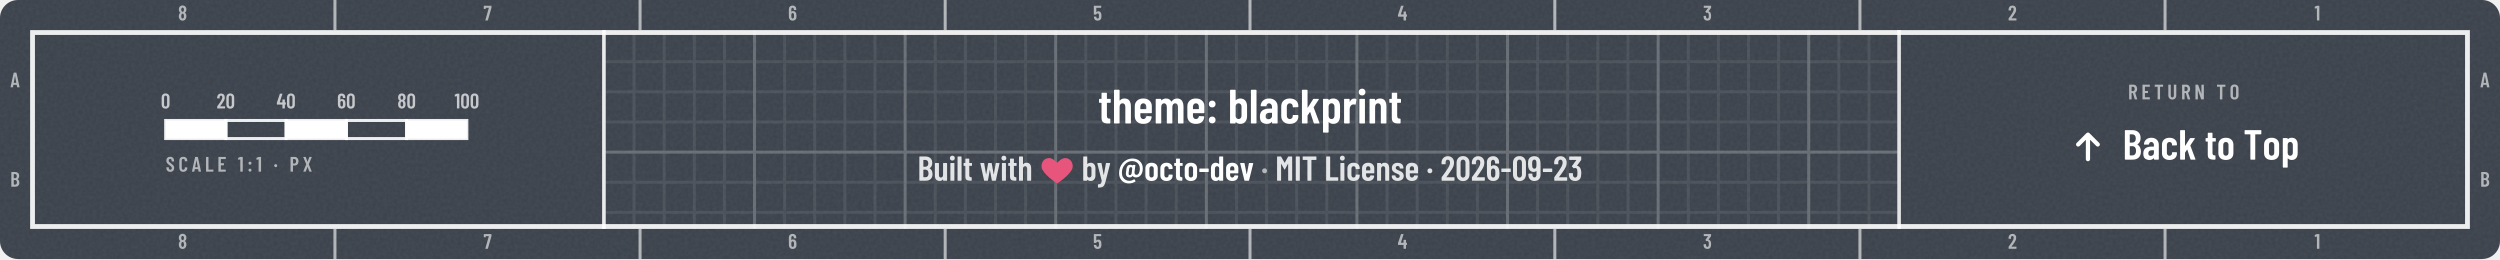
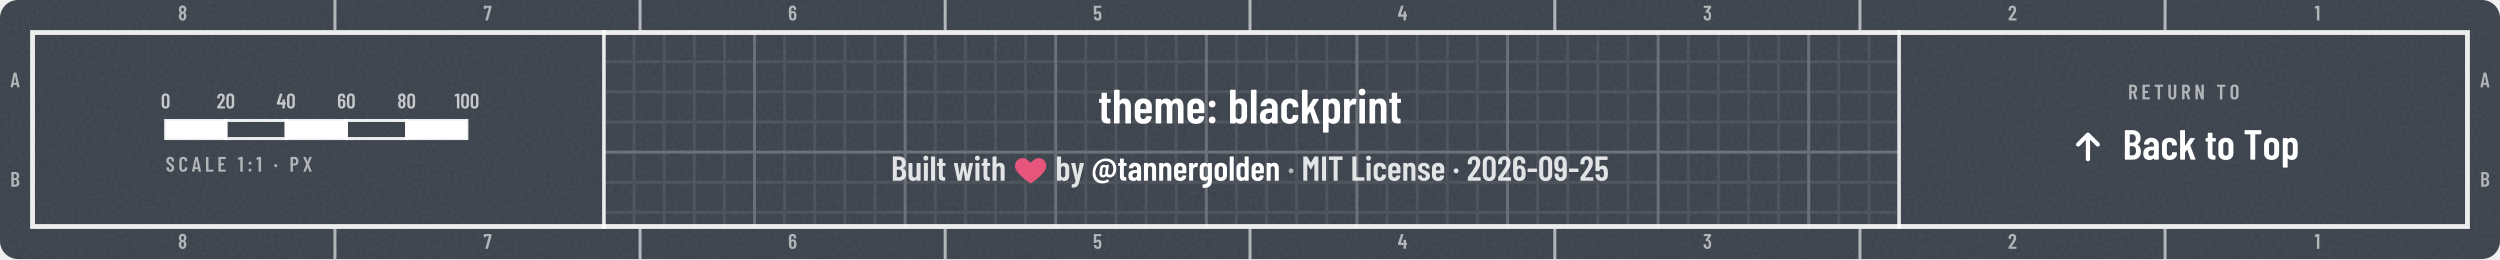
<svg xmlns="http://www.w3.org/2000/svg" width="830" height="86" viewBox="0 0 830 86" role="img" aria-labelledby="t d">
  <defs>
    <clipPath id="kc1">
      <rect x="0" y="0" width="830" height="86" rx="6" />
    </clipPath>
    <filter id="kn2" x="0" y="0" width="100%" height="100%">
      <feTurbulence type="fractalNoise" baseFrequency=".85" numOctaves="2" stitchTiles="stitch" />
      <feColorMatrix values="0 0 0 0 1 0 0 0 0 1 0 0 0 0 1 0 0 0 0.06 0" />
    </filter>
    <pattern id="kp3" width="10" height="10" patternUnits="userSpaceOnUse">
      <path d="M10 .5H.5V10" fill="none" stroke="#FFFFFF" stroke-opacity="0.075" />
    </pattern>
    <pattern id="kp4" width="50" height="50" patternUnits="userSpaceOnUse">
      <path d="M50 .5H.5V50" fill="none" stroke="#FFFFFF" stroke-opacity="0.16" />
    </pattern>
    <clipPath id="kc5">
      <path clip-rule="evenodd" d="M10 10h810v66h-810zM10 10h190v66h-190zM630 10h190v66h-190z" />
    </clipPath>
    <path id="m45" d="M27 263V339Q27 344 30 348Q34 351 39 351H286Q291 351 294 348Q298 344 298 339V263Q298 258 294 254Q291 251 286 251H39Q34 251 30 254Q27 258 27 263Z" />
    <path id="m48" d="M38 183V517Q38 604 89 658Q140 711 224 711Q309 711 360 658Q412 604 412 517V183Q412 96 360 42Q309 -11 224 -11Q140 -11 89 42Q38 96 38 183ZM296 176V524Q296 563 276 586Q257 610 224 610Q192 610 173 586Q154 563 154 524V176Q154 137 173 114Q192 90 224 90Q257 90 276 114Q296 137 296 176Z" />
    <path id="m49" d="M122 700H218Q223 700 226 696Q230 693 230 688V12Q230 7 226 4Q223 0 218 0H126Q121 0 118 4Q114 7 114 12V576Q114 578 112 580Q111 582 109 581L27 565H24Q13 565 13 576L10 643Q10 653 18 657L107 697Q114 700 122 700Z" />
    <path id="m50" d="M173 100H392Q397 100 400 96Q404 93 404 88V12Q404 7 400 4Q397 0 392 0H43Q38 0 34 4Q31 7 31 12V92Q31 101 36 107L75 160Q114 212 152 266Q189 320 215 363Q273 459 273 522Q273 562 256 585Q238 608 209 608Q180 608 163 586Q146 563 147 526V487Q147 482 144 478Q140 475 135 475H41Q36 475 32 478Q29 482 29 487V530Q33 610 84 659Q134 708 214 708Q293 708 342 656Q390 605 390 521Q390 471 373 422Q356 373 319 317Q294 277 260 229Q225 181 214 166Q184 126 170 106Q168 104 169 102Q170 100 173 100Z" />
    <path id="m51" d="M387 218Q387 169 380 134Q368 66 326 29Q283 -8 210 -8Q134 -8 86 32Q38 73 32 143Q30 165 28 207Q28 219 40 219H132Q144 219 144 207Q146 173 148 156Q153 125 169 108Q185 92 210 92Q234 92 250 108Q266 123 271 152Q276 182 276 230Q276 281 269 315Q263 341 248 355Q233 369 210 369Q195 369 183 360Q177 356 174 356Q172 356 166 360L119 408Q115 412 115 417Q115 421 118 425L243 595Q245 597 244 599Q242 601 239 601H49Q44 601 40 604Q37 608 37 613V688Q37 693 40 696Q44 700 49 700H373Q378 700 382 696Q385 693 385 688V609Q385 602 380 594L266 438Q262 432 268 431Q309 426 338 392Q368 358 378 307Q387 267 387 218Z" />
    <path id="m52" d="M443 275V194Q443 189 440 186Q436 182 431 182H401Q396 182 396 177V12Q396 7 392 4Q389 0 384 0H292Q287 0 284 4Q280 7 280 12V177Q280 182 275 182H29Q24 182 20 186Q17 189 17 194V259Q17 268 19 274L158 690Q161 700 171 700H271Q277 700 280 696Q283 693 281 686L153 293Q152 287 157 287H275Q280 287 280 292V412Q280 417 284 420Q287 424 292 424H384Q389 424 392 420Q396 417 396 412V292Q396 287 401 287H431Q436 287 440 284Q443 280 443 275Z" />
    <path id="m53" d="M400 216Q400 175 396 146Q391 72 344 32Q297 -8 219 -8Q145 -8 99 30Q53 68 43 144L40 172Q40 184 52 184H144Q156 184 157 172Q157 166 159 154Q171 92 219 92Q244 92 260 108Q275 124 280 153Q284 178 284 217Q284 254 278 281Q273 307 258 322Q242 336 219 336Q171 336 157 290Q154 279 144 279H51Q46 279 42 282Q39 286 39 291V688Q39 693 42 696Q46 700 51 700H377Q382 700 386 696Q389 693 389 688V612Q389 607 386 604Q382 600 377 600H160Q155 600 155 595V400Q155 397 157 396Q159 396 161 398Q178 416 202 426Q227 437 254 437Q314 437 350 398Q387 360 394 290Q400 259 400 216Z" />
    <path id="m54" d="M401 216Q401 193 399 151Q394 75 346 34Q299 -8 221 -8Q147 -8 101 30Q55 69 46 144Q40 171 40 207L39 532Q39 613 88 660Q138 708 219 708Q295 708 343 660Q391 612 391 532V507Q391 502 388 498Q384 495 379 495H287Q282 495 278 498Q275 502 275 507V526Q275 560 258 582Q242 605 219 605Q191 605 174 583Q156 561 156 526V423Q156 420 158 419Q160 418 162 420Q191 447 234 447Q303 447 346 403Q389 359 396 286Q401 253 401 216ZM284 224Q284 250 279 295Q267 353 220 353Q196 353 180 338Q165 322 160 292Q156 257 156 224Q156 195 159 157Q164 125 180 108Q195 91 220 91Q245 91 260 109Q276 127 281 160Q284 196 284 224Z" />
    <path id="m55" d="M90 13 255 594Q257 600 251 600H116Q111 600 111 595V559Q111 554 108 550Q104 547 99 547H28Q23 547 20 550Q16 554 16 559L17 688Q17 693 20 696Q24 700 29 700H368Q373 700 376 696Q380 693 380 688V607Q380 603 378 593L211 10Q208 0 197 0H100Q87 0 90 13Z" />
    <path id="m56" d="M325 364Q358 345 375 306Q396 259 396 200Q396 147 380 107Q360 53 318 22Q275 -8 216 -8Q158 -8 116 22Q73 52 53 106Q38 148 38 200Q38 259 56 301Q71 341 109 363Q113 366 109 369Q76 390 58 427Q38 470 38 523Q38 581 58 620Q78 664 120 688Q161 712 216 712Q270 712 312 688Q353 665 374 621Q396 579 396 523Q396 471 376 429Q358 392 325 371Q319 367 325 364ZM159 559Q152 541 152 513Q152 483 162 456Q169 435 183 423Q197 411 216 411Q237 411 252 424Q266 436 273 459Q281 483 281 513Q281 547 271 568Q264 589 250 600Q236 612 216 612Q198 612 184 602Q171 591 164 573ZM281 206Q281 244 272 271Q266 295 252 308Q237 322 216 322Q195 322 180 308Q166 294 160 268Q152 242 152 208Q152 177 158 151Q163 123 178 108Q194 92 216 92Q239 92 255 108Q271 124 276 153Q281 180 281 206Z" />
    <path id="m57" d="M384 168Q384 87 334 40Q285 -8 204 -8Q128 -8 80 40Q32 88 32 168V193Q32 198 36 202Q39 205 44 205H136Q141 205 144 202Q148 198 148 193V174Q148 140 164 118Q181 95 204 95Q232 95 250 117Q267 139 267 174V276Q267 279 265 280Q263 281 261 279Q232 253 189 253Q120 253 77 297Q34 341 27 414Q22 447 22 484Q22 518 25 549Q29 625 76 666Q124 708 203 708Q276 708 322 670Q368 631 378 556Q383 526 383 493ZM267 476Q267 506 264 543Q253 609 204 609Q179 609 163 591Q147 573 142 540Q140 516 140 476Q140 439 145 405Q150 377 166 362Q181 347 204 347Q228 347 244 362Q259 378 263 408Q267 443 267 476Z" />
    <path id="m58" d="M57 404Q57 435 77 455Q97 475 128 475Q159 475 178 455Q198 435 198 404Q198 373 178 353Q158 333 128 333Q97 333 77 353Q57 373 57 404ZM57 73Q57 104 77 124Q97 144 128 144Q159 144 178 124Q198 104 198 73Q198 42 178 22Q158 2 128 2Q97 2 77 22Q57 42 57 73Z" />
    <path id="m64" d="M722 352Q722 327 719 301Q706 204 655 150Q604 95 529 95Q465 95 431 135Q427 138 424 134Q409 113 387 104Q365 94 343 94Q292 94 262 124Q233 154 233 201Q233 218 238 250L242 283Q244 307 250 347Q268 461 367 461Q380 461 394 456Q409 451 421 440Q428 435 428 442V444Q429 455 441 455H497Q509 455 508 442L484 258Q483 252 483 240Q483 206 499 188Q515 170 541 170Q577 170 602 206Q626 243 634 303Q637 326 637 346Q637 413 609 463Q581 513 530 540Q480 567 414 567Q342 567 279 530Q216 492 174 426Q132 359 122 275Q119 251 119 229Q119 156 149 104Q179 51 228 24Q277 -3 333 -3Q408 -3 468 39Q473 42 476 42Q482 42 485 36L511 -6Q513 -9 513 -14Q513 -19 508 -23Q472 -48 424 -63Q375 -78 319 -78Q239 -78 175 -42Q111 -5 74 62Q38 130 38 221Q38 253 42 280Q55 384 109 466Q163 549 246 595Q328 641 422 641Q510 641 578 605Q646 569 684 504Q722 438 722 352ZM400 212 403 233 404 243 414 326 416 343Q419 365 408 379Q398 393 379 393Q360 393 346 379Q332 365 329 343L326 322Q320 283 320 276L312 212Q311 188 321 174Q331 161 350 161Q369 161 382 175Q396 189 400 212Z" />
    <path id="m65" d="M325 11 306 116Q306 121 300 121H154Q148 121 148 116L129 11Q128 0 116 0H25Q11 0 14 13L162 689Q164 700 175 700H281Q292 700 294 689L442 13V9Q442 0 431 0H338Q326 0 325 11ZM171 212H282Q288 212 287 217L229 533Q228 536 226 536Q224 536 223 533L166 217Q165 212 171 212Z" />
    <path id="m66" d="M242 0H66Q61 0 58 4Q54 7 54 12V688Q54 693 58 696Q61 700 66 700H224Q319 700 373 652Q427 604 427 512Q427 409 354 365Q349 362 352 359Q391 334 413 292Q435 250 435 192Q435 100 382 50Q328 0 242 0ZM170 595V409Q170 404 175 404H226Q267 404 290 429Q313 454 313 500Q313 548 290 574Q267 600 226 600H175Q170 600 170 595ZM319 208Q319 260 296 290Q273 319 233 319H175Q170 319 170 314V106Q170 101 175 101H233Q273 101 296 129Q319 157 319 208Z" />
    <path id="m67" d="M42 180V521Q42 607 94 658Q145 708 230 708Q316 708 368 658Q420 607 420 521V509Q420 504 416 500Q413 496 408 496L315 492Q303 492 303 504V529Q303 564 283 586Q263 608 230 608Q198 608 178 586Q158 564 158 529V171Q158 136 178 114Q198 92 230 92Q263 92 283 114Q303 136 303 171V196Q303 201 306 204Q310 208 315 208L408 204Q413 204 416 200Q420 197 420 192V180Q420 95 368 44Q316 -8 230 -8Q145 -8 94 44Q42 95 42 180Z" />
    <path id="m69" d="M391 600H175Q170 600 170 595V406Q170 401 175 401H303Q308 401 312 398Q315 394 315 389V312Q315 307 312 304Q308 300 303 300H175Q170 300 170 295V105Q170 100 175 100H391Q396 100 400 96Q403 93 403 88V12Q403 7 400 4Q396 0 391 0H66Q61 0 58 4Q54 7 54 12V688Q54 693 58 696Q61 700 66 700H391Q396 700 400 696Q403 693 403 688V612Q403 607 400 604Q396 600 391 600Z" />
    <path id="m73" d="M54 12V688Q54 693 58 696Q61 700 66 700H158Q163 700 166 696Q170 693 170 688V12Q170 7 166 4Q163 0 158 0H66Q61 0 58 4Q54 7 54 12Z" />
    <path id="m76" d="M54 12V688Q54 693 58 696Q61 700 66 700H158Q163 700 166 696Q170 693 170 688V105Q170 100 175 100H391Q396 100 400 96Q403 93 403 88V12Q403 7 400 4Q396 0 391 0H66Q61 0 58 4Q54 7 54 12Z" />
    <path id="m77" d="M383 700H475Q480 700 484 696Q487 693 487 688V12Q487 7 484 4Q480 0 475 0H383Q378 0 374 4Q371 7 371 12V484Q371 488 369 488Q367 488 365 485L278 327Q273 319 269 319Q265 319 260 327L173 485Q171 488 169 488Q167 488 167 484V12Q167 7 164 4Q160 0 155 0H63Q58 0 54 4Q51 7 51 12V688Q51 693 54 696Q58 700 63 700H155Q165 700 170 692L267 521Q270 517 273 521L368 692Q373 700 383 700Z" />
    <path id="m78" d="M350 700H441Q446 700 450 696Q453 693 453 688V12Q453 7 450 4Q446 0 441 0H336Q326 0 323 10L174 434Q173 437 170 436Q168 436 168 433L169 12Q169 7 166 4Q162 0 157 0H66Q61 0 58 4Q54 7 54 12V688Q54 693 58 696Q61 700 66 700H169Q179 700 182 690L332 269Q333 266 336 266Q338 267 338 270V688Q338 693 342 696Q345 700 350 700Z" />
    <path id="m79" d="M42 182V518Q42 604 94 656Q147 708 233 708Q319 708 372 656Q425 604 425 518V182Q425 96 372 44Q319 -8 233 -8Q147 -8 94 44Q42 96 42 182ZM309 177V523Q309 561 288 584Q267 608 233 608Q199 608 178 584Q158 561 158 523V177Q158 139 178 116Q199 92 233 92Q267 92 288 116Q309 139 309 177Z" />
    <path id="m80" d="M432 495Q432 405 384 350Q337 295 259 295H174Q169 295 169 290V12Q169 7 166 4Q162 0 157 0H65Q60 0 56 4Q53 7 53 12V689Q53 694 56 698Q60 701 65 701H253Q306 701 346 675Q387 649 410 602Q432 555 432 495ZM316 492Q316 542 294 572Q271 601 234 601H174Q169 601 169 596V391Q169 386 174 386H234Q271 386 294 414Q316 443 316 492Z" />
    <path id="m82" d="M318 10 233 297Q231 301 228 301H175Q170 301 170 296V12Q170 7 166 4Q163 0 158 0H66Q61 0 58 4Q54 7 54 12V688Q54 693 58 696Q61 700 66 700H254Q307 700 348 674Q388 649 410 602Q433 556 433 496Q433 434 409 389Q385 344 342 321Q338 320 339 315L437 14Q438 12 438 9Q438 0 427 0H331Q321 0 318 10ZM170 595V396Q170 391 175 391H236Q272 391 294 419Q317 447 317 495Q317 543 294 572Q272 600 236 600H175Q170 600 170 595Z" />
    <path id="m83" d="M34 173V199Q34 204 38 208Q41 211 46 211H137Q142 211 146 208Q149 204 149 199V179Q149 140 168 116Q188 92 219 92Q250 92 270 114Q290 137 290 174Q290 200 279 219Q268 238 248 255Q228 272 184 304Q134 340 104 368Q73 396 52 436Q32 475 32 527Q32 610 82 659Q132 708 214 708Q297 708 348 656Q399 605 399 520V496Q399 491 396 488Q392 484 387 484H297Q292 484 288 488Q285 491 285 496V522Q285 561 266 584Q246 608 214 608Q184 608 165 586Q146 565 146 527Q146 491 166 466Q187 441 247 397Q308 352 339 324Q370 295 387 261Q404 227 404 180Q404 95 353 44Q302 -8 219 -8Q136 -8 85 42Q34 92 34 173Z" />
    <path id="m84" d="M425 688V612Q425 607 422 604Q418 600 413 600H286Q281 600 281 595V12Q281 7 278 4Q274 0 269 0H177Q172 0 168 4Q165 7 165 12V595Q165 600 160 600H40Q35 600 32 604Q28 607 28 612V688Q28 693 32 696Q35 700 40 700H413Q418 700 422 696Q425 693 425 688Z" />
    <path id="m85" d="M50 194V688Q50 693 54 696Q57 700 62 700H154Q159 700 162 696Q166 693 166 688V182Q166 142 186 117Q206 92 239 92Q272 92 292 117Q312 142 312 182V688Q312 693 316 696Q319 700 324 700H416Q421 700 424 696Q428 693 428 688V194Q428 103 376 48Q324 -8 239 -8Q153 -8 102 48Q50 103 50 194Z" />
    <path id="m88" d="M31 14 168 347Q169 350 168 353L31 686Q30 688 30 692Q30 700 40 700H135Q145 700 148 690L228 473Q229 470 231 470Q233 470 234 473L313 690Q316 700 326 700H420Q427 700 429 696Q431 692 429 686L292 353Q291 350 292 347L429 14Q430 12 430 8Q430 0 420 0H327Q316 0 313 10L234 226Q233 229 231 229Q229 229 228 226L148 10Q145 0 134 0H40Q33 0 31 4Q29 8 31 14Z" />
    <path id="m97" d="M397 352V12Q397 7 394 4Q390 0 385 0H293Q288 0 284 4Q281 7 281 12V31Q281 34 279 35Q277 36 275 33Q240 -8 173 -8Q116 -8 72 24Q29 57 29 143Q29 233 82 271Q134 309 224 309H276Q281 309 281 314V340Q281 376 263 398Q245 419 218 419Q197 419 183 406Q169 392 166 369Q165 357 153 357H56Q44 357 45 369Q50 437 98 478Q147 519 220 519Q299 519 348 473Q397 427 397 352ZM281 160V217Q281 222 276 222H224Q190 222 169 204Q148 185 148 150Q148 119 164 104Q180 88 205 88Q235 88 258 107Q281 126 281 160Z" />
    <path id="m98" d="M399 357V154Q399 80 362 36Q325 -8 258 -8Q204 -8 168 27Q166 29 164 28Q162 27 162 24V12Q162 7 158 4Q155 0 150 0H58Q53 0 50 4Q46 7 46 12V688Q46 693 50 696Q53 700 58 700H150Q155 700 158 696Q162 693 162 688V486Q162 483 164 482Q167 482 170 486Q189 503 212 511Q236 519 258 519Q324 519 362 476Q399 433 399 357ZM222 419Q198 419 182 404Q166 388 162 362V149Q166 123 182 108Q198 92 222 92Q250 92 267 112Q284 131 284 163V348Q284 380 267 400Q250 419 222 419Z" />
    <path id="m99" d="M38 155V357Q38 430 86 474Q133 519 215 519Q297 519 345 476Q393 432 393 365V351Q393 346 390 342Q386 339 381 339L289 335Q277 335 277 347V357Q277 382 260 400Q242 419 215 419Q188 419 171 399Q154 379 154 348V163Q154 132 171 112Q188 92 215 92Q242 92 260 110Q277 129 277 155V165Q277 170 280 174Q284 177 289 177L381 176Q386 176 390 172Q393 169 393 164V146Q393 77 345 34Q297 -8 215 -8Q133 -8 86 36Q38 80 38 155Z" />
    <path id="m100" d="M287 700H379Q384 700 388 696Q391 693 391 688V12Q391 7 388 4Q384 0 379 0H287Q282 0 278 4Q275 7 275 12V24Q275 27 273 28Q271 29 269 27Q233 -8 179 -8Q112 -8 75 36Q38 80 38 154V357Q38 433 76 476Q113 519 179 519Q202 519 226 510Q250 502 269 483Q271 481 273 482Q275 483 275 486V688Q275 693 278 696Q282 700 287 700ZM275 149V362Q271 388 255 404Q239 419 215 419Q187 419 170 400Q153 380 153 348V163Q153 131 170 112Q187 92 215 92Q239 92 255 108Q271 123 275 149Z" />
    <path id="m101" d="M380 213H159Q154 213 154 208V163Q154 132 171 112Q188 92 215 92Q238 92 254 106Q271 121 276 144Q279 154 289 154L378 150Q383 150 386 146Q390 143 389 137Q382 67 338 30Q294 -8 215 -8Q133 -8 86 36Q38 79 38 154V357Q38 430 86 474Q133 519 215 519Q297 519 344 474Q392 430 392 357V225Q392 220 388 216Q385 213 380 213ZM154 348V303Q154 298 159 298H272Q277 298 277 303V348Q277 380 260 400Q243 419 215 419Q188 419 171 399Q154 379 154 348Z" />
+     <path id="m103" d="M287 511H379Q384 511 388 508Q391 504 391 499V19Q391 -89 342 -148Q293 -206 167 -206Q145 -206 134 -205Q122 -204 122 -192V-115Q122 -102 135 -104Q192 -105 222 -90Q253 -75 264 -46Q275 -17 275 30V41Q275 44 273 44Q271 45 269 42Q236 -1 175 -1Q108 -1 73 42Q38 86 38 161V357Q38 434 74 476Q109 519 175 519Q236 519 269 476Q271 473 273 474Q275 474 275 477V499Q275 504 278 508Q282 511 287 511ZM275 169V348Q275 380 258 400Q242 419 215 419Q188 419 171 399Q154 379 154 348V169Q154 138 171 118Q188 99 215 99Q242 99 258 118Q275 138 275 169Z" />
    <path id="m104" d="M397 352V12Q397 7 394 4Q390 0 385 0H293Q288 0 284 4Q281 7 281 12V343Q281 379 266 399Q251 419 223 419Q194 419 178 398Q162 377 162 340V12Q162 7 158 4Q155 0 150 0H58Q53 0 50 4Q46 7 46 12V688Q46 693 50 696Q53 700 58 700H150Q155 700 158 696Q162 693 162 688V479Q162 476 164 476Q167 475 170 479Q204 519 265 519Q330 519 364 476Q397 432 397 352Z" />
    <path id="m105" d="M36 652Q36 683 56 703Q76 723 107 723Q138 723 158 703Q177 683 177 652Q177 621 157 601Q137 581 107 581Q76 581 56 601Q36 621 36 652ZM50 12V499Q50 504 54 508Q57 511 62 511H154Q159 511 162 508Q166 504 166 499V12Q166 7 162 4Q159 0 154 0H62Q57 0 54 4Q50 7 50 12Z" />
    <path id="m107" d="M46 12V688Q46 693 50 696Q53 700 58 700H150Q155 700 158 696Q162 693 162 688V332Q162 328 164 328Q166 328 168 331L277 503Q281 511 291 511H387Q394 511 396 506Q398 502 394 496L290 339Q288 335 289 332L409 14Q410 12 410 9Q410 0 399 0H304Q294 0 291 10L217 236Q216 239 214 240Q212 240 211 237L164 167Q162 163 162 161V12Q162 7 158 4Q155 0 150 0H58Q53 0 50 4Q46 7 46 12Z" />
    <path id="m108" d="M42 12V688Q42 693 46 696Q49 700 54 700H146Q151 700 154 696Q158 693 158 688V12Q158 7 154 4Q151 0 146 0H54Q49 0 46 4Q42 7 42 12Z" />
    <path id="m109" d="M623 347V12Q623 7 620 4Q616 0 611 0H520Q515 0 512 4Q508 7 508 12V339Q508 377 493 398Q478 419 452 419Q424 419 408 398Q392 377 392 340V12Q392 7 388 4Q385 0 380 0H289Q284 0 280 4Q277 7 277 12V339Q277 377 262 398Q246 419 221 419Q193 419 177 398Q161 377 161 340V12Q161 7 158 4Q154 0 149 0H58Q53 0 50 4Q46 7 46 12V499Q46 504 50 508Q53 511 58 511H149Q154 511 158 508Q161 504 161 499V483Q161 480 163 479Q165 478 167 481Q187 501 212 510Q237 519 261 519Q335 519 370 456Q373 452 379 459Q399 491 430 505Q460 519 491 519Q556 519 590 474Q623 428 623 347Z" />
    <path id="m110" d="M397 352V12Q397 7 394 4Q390 0 385 0H293Q288 0 284 4Q281 7 281 12V343Q281 379 266 399Q251 419 223 419Q194 419 178 398Q162 377 162 340V12Q162 7 158 4Q155 0 150 0H58Q53 0 50 4Q46 7 46 12V499Q46 504 50 508Q53 511 58 511H150Q155 511 158 508Q162 504 162 499V479Q162 476 164 476Q167 475 170 479Q204 519 265 519Q330 519 364 476Q397 432 397 352Z" />
    <path id="m111" d="M38 155V356Q38 430 86 474Q134 519 216 519Q299 519 347 474Q395 430 395 356V155Q395 80 348 36Q300 -8 216 -8Q133 -8 86 36Q38 80 38 155ZM279 164V348Q279 379 262 399Q244 419 216 419Q188 419 171 400Q154 380 154 348V164Q154 132 171 112Q188 93 216 93Q244 93 262 112Q279 132 279 164Z" />
    <path id="m112" d="M403 357V155Q403 78 366 35Q329 -8 262 -8Q239 -8 215 0Q191 9 172 28Q170 30 168 29Q166 28 166 25V-177Q166 -182 162 -186Q159 -189 154 -189H62Q57 -189 54 -186Q50 -182 50 -177V499Q50 504 54 508Q57 511 62 511H154Q159 511 162 508Q166 504 166 499V487Q166 484 168 484Q171 483 174 487Q209 519 262 519Q329 519 366 476Q403 432 403 357ZM226 420Q199 420 182 400Q166 380 166 348V163Q166 131 182 112Q199 92 226 92Q254 92 271 112Q288 131 288 163V348Q288 380 271 400Q254 420 226 420Z" />
    <path id="m114" d="M297 507Q305 502 303 492L287 399Q286 387 273 392Q259 396 247 396Q235 396 225 393Q197 389 180 362Q162 334 162 296V13Q162 8 158 4Q155 1 150 1H58Q53 1 50 4Q46 8 46 13V499Q46 504 50 508Q53 511 58 511H150Q155 511 158 508Q162 504 162 499V453Q162 449 164 448Q166 448 167 452Q194 517 255 517Q282 517 297 507Z" />
    <path id="m115" d="M30 135V142Q30 147 34 150Q37 154 42 154H128Q133 154 136 150Q140 147 140 142V137Q140 113 158 97Q177 81 204 81Q230 81 245 96Q260 111 260 134Q260 154 247 168Q234 181 219 188Q204 195 165 211Q108 233 72 267Q35 301 35 368Q35 438 80 478Q124 517 200 517Q278 517 324 476Q369 434 369 364Q369 359 366 356Q362 352 357 352H273Q268 352 264 356Q261 359 261 364V370Q261 394 244 410Q228 426 203 426Q177 426 162 410Q146 393 146 370Q146 351 158 338Q170 325 185 318Q200 310 235 295Q277 278 306 262Q334 245 356 214Q377 184 377 139Q377 72 330 33Q283 -6 203 -6Q124 -6 77 32Q30 70 30 135Z" />
    <path id="m116" d="M248 429H186Q181 429 181 424V162Q181 127 194 114Q207 100 233 101H240Q245 101 248 98Q252 94 252 89V12Q252 7 248 4Q245 0 240 0H206Q138 0 104 25Q69 50 69 119V424Q69 429 64 429H29Q24 429 20 432Q17 436 17 441V499Q17 504 20 508Q24 511 29 511H64Q69 511 69 516V626Q69 631 72 634Q76 638 81 638H169Q174 638 178 634Q181 631 181 626V516Q181 511 186 511H248Q253 511 256 508Q260 504 260 499V441Q260 436 256 432Q253 429 248 429Z" />
    <path id="m117" d="M289 511H381Q386 511 390 508Q393 504 393 499V12Q393 7 390 4Q386 0 381 0H289Q284 0 280 4Q277 7 277 12V34Q277 37 275 38Q273 39 271 36Q242 -7 178 -7Q117 -7 80 30Q42 66 42 142V499Q42 504 46 508Q49 511 54 511H146Q151 511 154 508Q158 504 158 499V167Q158 92 216 92Q245 92 261 114Q277 135 277 172V499Q277 504 280 508Q284 511 289 511Z" />
-     <path id="m118" d="M141 10 19 499V503Q19 512 30 512H132Q144 512 145 501L205 190Q206 187 208 187Q210 187 211 190L270 501Q271 512 283 512L385 510Q399 510 396 497L275 10Q272 0 261 0H155Q144 0 141 10Z" />
    <path id="m119" d="M126 11 19 499V503Q19 512 30 512H118Q130 512 131 501L183 190Q184 187 186 187Q188 187 189 190L244 501Q245 512 257 512H335Q347 512 348 501L404 189Q405 186 407 186Q409 186 410 189L463 501Q464 512 476 512L563 510Q576 510 573 497L466 11Q464 0 453 0H363Q351 0 350 11L297 303Q296 306 294 306Q292 306 291 303L239 11Q238 0 226 0H139Q128 0 126 11Z" />
    <path id="m121" d="M34 -187V-115Q34 -110 37 -106Q40 -103 44 -103Q77 -102 96 -94Q115 -87 126 -66Q138 -44 143 -3L142 3L16 499V503Q16 512 27 512H125Q137 512 138 501L199 170Q200 167 202 167Q204 167 205 170L264 501Q265 512 277 512L376 510Q390 510 387 497L253 -28Q234 -99 213 -134Q192 -169 154 -184Q116 -199 45 -199H40Q38 -199 36 -196Q34 -192 34 -187Z" />
    <path id="m183" d="M37 286Q37 317 57 337Q77 357 108 357Q139 357 158 337Q178 317 178 286Q178 255 158 235Q138 215 108 215Q77 215 57 235Q37 255 37 286Z" />
  </defs>
  <rect y="0" width="830" height="86" rx="6" fill="#3A414A" />
  <rect y="0" width="830" height="86" clip-path="url(#kc1)" filter="url(#kn2)" />
  <g clip-path="url(#kc5)">
    <rect y="0" width="830" height="86" fill="url(#kp3)" />
    <rect y="0" width="830" height="86" fill="url(#kp4)" />
  </g>
  <rect x="10.8" y="10.8" width="808.4" height="64.4" fill="none" stroke="#FFFFFF" stroke-opacity="0.9" stroke-width="1.6" />
  <path d="M111.2 0V10M111.2 76V86M212.5 0V10M212.5 76V86M313.8 0V10M313.8 76V86M415 0V10M415 76V86M516.2 0V10M516.2 76V86M617.5 0V10M617.5 76V86M718.8 0V10M718.8 76V86" stroke="#FFFFFF" stroke-opacity="0.6" />
  <g transform="scale(0.007 -0.007)" fill="#FFFFFF" fill-opacity="0.6">
    <use href="#m56" x="8444" y="-971" />
    <use href="#m56" x="8444" y="-11800" />
    <use href="#m55" x="22929" y="-971" />
    <use href="#m55" x="22929" y="-11800" />
    <use href="#m54" x="37375" y="-971" />
    <use href="#m54" x="37375" y="-11800" />
    <use href="#m53" x="51840" y="-971" />
    <use href="#m53" x="51840" y="-11800" />
    <use href="#m52" x="66288" y="-971" />
    <use href="#m52" x="66288" y="-11800" />
    <use href="#m51" x="80769" y="-971" />
    <use href="#m51" x="80769" y="-11800" />
    <use href="#m50" x="95234" y="-971" />
    <use href="#m50" x="95234" y="-11800" />
    <use href="#m49" x="109774" y="-971" />
    <use href="#m49" x="109774" y="-11800" />
    <use href="#m65" x="486" y="-4143" />
    <use href="#m65" x="117629" y="-4143" />
    <use href="#m66" x="483" y="-8857" />
    <use href="#m66" x="117626" y="-8857" />
  </g>
  <path d="M200.5 10V76M630.5 10V76" stroke="#FFFFFF" stroke-opacity="0.85" stroke-width="1.2" />
  <rect x="55" y="40" width="20" height="6" fill="#FFFFFF" stroke="#FFFFFF" stroke-opacity="0.9" />
  <rect x="75" y="40" width="20" height="6" fill="none" stroke="#FFFFFF" stroke-opacity="0.9" />
  <rect x="95" y="40" width="20" height="6" fill="#FFFFFF" stroke="#FFFFFF" stroke-opacity="0.9" />
  <rect x="115" y="40" width="20" height="6" fill="none" stroke="#FFFFFF" stroke-opacity="0.9" />
  <rect x="135" y="40" width="20" height="6" fill="#FFFFFF" stroke="#FFFFFF" stroke-opacity="0.9" />
  <g transform="translate(53.4 36) scale(0.007 -0.007)" fill="#FFFFFF" fill-opacity="0.7">
    <use href="#m48" x="0" />
  </g>
  <g transform="translate(71.9 36) scale(0.007 -0.007)" fill="#FFFFFF" fill-opacity="0.7">
    <use href="#m50" x="0" />
    <use href="#m48" x="425" />
  </g>
  <g transform="translate(91.8 36) scale(0.007 -0.007)" fill="#FFFFFF" fill-opacity="0.7">
    <use href="#m52" x="0" />
    <use href="#m48" x="459" />
  </g>
  <g transform="translate(111.9 36) scale(0.007 -0.007)" fill="#FFFFFF" fill-opacity="0.7">
    <use href="#m54" x="0" />
    <use href="#m48" x="429" />
  </g>
  <g transform="translate(131.9 36) scale(0.007 -0.007)" fill="#FFFFFF" fill-opacity="0.7">
    <use href="#m56" x="0" />
    <use href="#m48" x="434" />
  </g>
  <g transform="translate(150.9 36) scale(0.007 -0.007)" fill="#FFFFFF" fill-opacity="0.7">
    <use href="#m49" x="0" />
    <use href="#m48" x="274" />
    <use href="#m48" x="724" />
  </g>
  <g transform="translate(55 57) scale(0.007 -0.007)" fill="#FFFFFF" fill-opacity="0.6">
    <use href="#m83" x="0" />
    <use href="#m67" x="605" />
    <use href="#m65" x="1234" />
    <use href="#m76" x="1861" />
    <use href="#m69" x="2448" />
    <use href="#m49" x="3426" />
    <use href="#m58" x="3871" />
    <use href="#m49" x="4294" />
    <use href="#m183" x="5111" />
    <use href="#m80" x="5869" />
    <use href="#m88" x="6498" />
  </g>
  <g transform="translate(364.6 41) scale(0.016 -0.016)" fill="#FFFFFF">
    <use href="#m116" x="0" />
    <use href="#m104" x="282" />
    <use href="#m101" x="721" />
    <use href="#m109" x="1147" />
    <use href="#m101" x="1812" />
    <use href="#m58" x="2238" />
    <use href="#m98" x="2690" />
    <use href="#m108" x="3127" />
    <use href="#m97" x="3326" />
    <use href="#m99" x="3760" />
    <use href="#m107" x="4182" />
    <use href="#m112" x="4615" />
    <use href="#m114" x="5056" />
    <use href="#m105" x="5369" />
    <use href="#m110" x="5584" />
    <use href="#m116" x="6023" />
  </g>
-   <g transform="translate(304.6 60) scale(0.0115 -0.0115)" fill="#FFFFFF" fill-opacity="0.85">
+   <g transform="translate(295.8 60) scale(0.0115 -0.0115)" fill="#FFFFFF" fill-opacity="0.85">
    <use href="#m66" x="0" />
    <use href="#m117" x="462" />
    <use href="#m105" x="900" />
    <use href="#m108" x="1115" />
    <use href="#m116" x="1314" />
    <use href="#m119" x="1796" />
    <use href="#m105" x="2388" />
    <use href="#m116" x="2603" />
    <use href="#m104" x="2885" />
  </g>
-   <g transform="translate(345.1 50.8) scale(0.4888)" fill="#E7557C" stroke="#E7557C" stroke-width="1.2" stroke-linejoin="round">
+   <g transform="translate(336.3 50.8) scale(0.4888)" fill="#E7557C" stroke="#E7557C" stroke-width="1.2" stroke-linejoin="round">
    <path d="M12 20s-7-4.5-9.5-9C1 8 3 4 6.5 4 9 4 12 7.5 12 7.5S15 4 17.5 4C21 4 23 8 21.5 11c-2.5 4.5-9.5 9-9.5 9z" />
  </g>
-   <g transform="translate(359.1 60) scale(0.0115 -0.0115)" fill="#FFFFFF" fill-opacity="0.85">
+   <g transform="translate(350.4 60) scale(0.0115 -0.0115)" fill="#FFFFFF" fill-opacity="0.85">
    <use href="#m98" x="0" />
    <use href="#m121" x="437" />
  </g>
-   <g transform="translate(371.1 60) scale(0.0115 -0.0115)" fill="#FFFFFF">
+   <g transform="translate(362.3 60) scale(0.0115 -0.0115)" fill="#FFFFFF">
    <use href="#m64" x="0" />
-     <use href="#m111" x="759" />
-     <use href="#m99" x="1191" />
-     <use href="#m116" x="1613" />
-     <use href="#m111" x="1895" />
-     <use href="#m45" x="2327" />
-     <use href="#m100" x="2652" />
-     <use href="#m101" x="3089" />
-     <use href="#m118" x="3515" />
-   </g>
-   <g transform="translate(418.6 60) scale(0.0115 -0.0115)" fill="#FFFFFF" fill-opacity="0.6">
+     <use href="#m116" x="759" />
+     <use href="#m97" x="1041" />
+     <use href="#m110" x="1475" />
+     <use href="#m110" x="1914" />
+     <use href="#m101" x="2353" />
+     <use href="#m114" x="2779" />
+     <use href="#m103" x="3092" />
+     <use href="#m111" x="3523" />
+     <use href="#m108" x="3955" />
+     <use href="#m100" x="4154" />
+     <use href="#m101" x="4591" />
+     <use href="#m110" x="5017" />
+   </g>
+   <g transform="translate(427.4 60) scale(0.0115 -0.0115)" fill="#FFFFFF" fill-opacity="0.6">
    <use href="#m183" x="0" />
  </g>
-   <g transform="translate(423.4 60) scale(0.0115 -0.0115)" fill="#FFFFFF" fill-opacity="0.85">
+   <g transform="translate(432.1 60) scale(0.0115 -0.0115)" fill="#FFFFFF" fill-opacity="0.85">
    <use href="#m77" x="0" />
    <use href="#m73" x="538" />
    <use href="#m84" x="762" />
    <use href="#m76" x="1414" />
    <use href="#m105" x="1829" />
    <use href="#m99" x="2044" />
    <use href="#m101" x="2466" />
    <use href="#m110" x="2892" />
    <use href="#m115" x="3331" />
    <use href="#m101" x="3729" />
    <use href="#m183" x="4355" />
    <use href="#m50" x="4770" />
    <use href="#m48" x="5195" />
    <use href="#m50" x="5645" />
    <use href="#m54" x="6070" />
    <use href="#m45" x="6499" />
    <use href="#m48" x="6824" />
    <use href="#m57" x="7274" />
    <use href="#m45" x="7697" />
    <use href="#m50" x="8022" />
-     <use href="#m51" x="8447" />
+     <use href="#m53" x="8447" />
  </g>
  <g transform="translate(706.5 33) scale(0.007 -0.007)" fill="#FFFFFF" fill-opacity="0.6">
    <use href="#m82" x="0" />
    <use href="#m69" x="632" />
    <use href="#m84" x="1239" />
    <use href="#m85" x="1862" />
    <use href="#m82" x="2512" />
    <use href="#m78" x="3144" />
    <use href="#m84" x="4194" />
    <use href="#m79" x="4817" />
  </g>
  <g transform="rotate(-90 693.2 48.5)">
    <g transform="translate(686.7 42) scale(0.5417)" fill="none" stroke="#FFFFFF" stroke-width="2.6" stroke-linecap="round" stroke-linejoin="round">
      <path d="M4 12h15M13 6l6 6-6 6" />
    </g>
  </g>
  <g transform="translate(704.7 53) scale(0.014 -0.014)" fill="#FFFFFF">
    <use href="#m66" x="0" />
    <use href="#m97" x="462" />
    <use href="#m99" x="896" />
    <use href="#m107" x="1318" />
    <use href="#m116" x="1951" />
    <use href="#m111" x="2233" />
    <use href="#m84" x="2865" />
    <use href="#m111" x="3317" />
    <use href="#m112" x="3749" />
  </g>
</svg>
